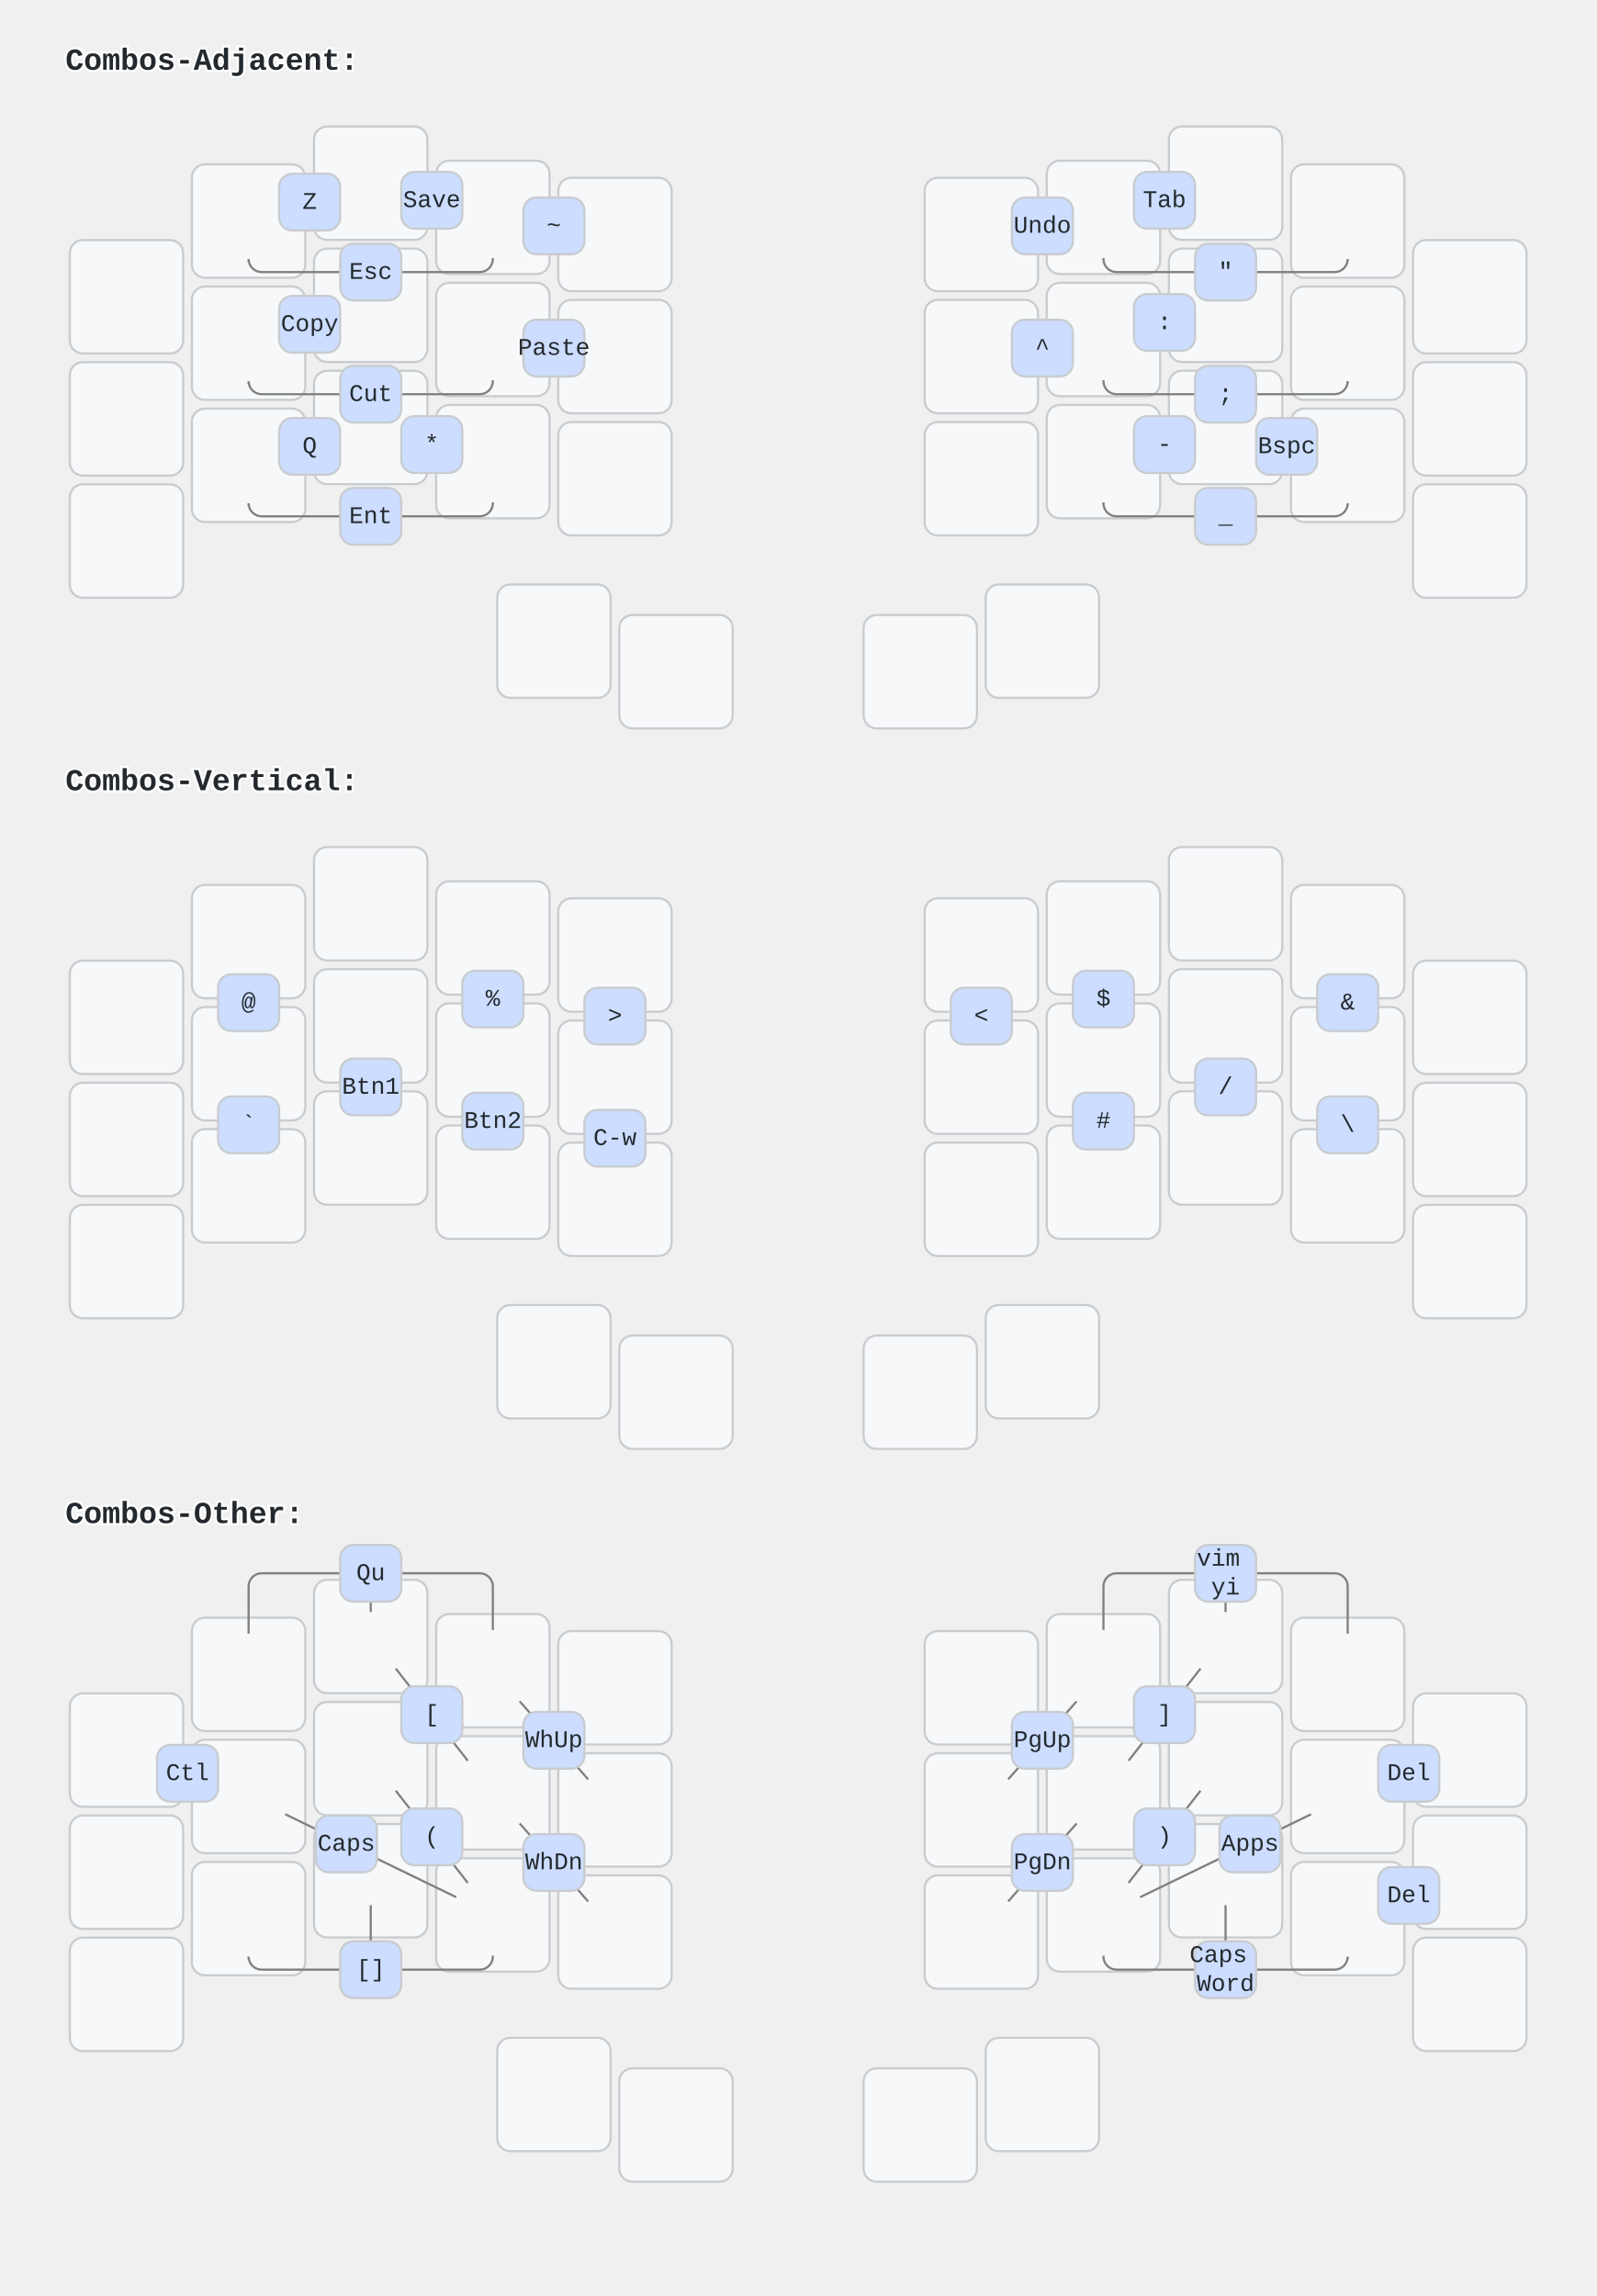
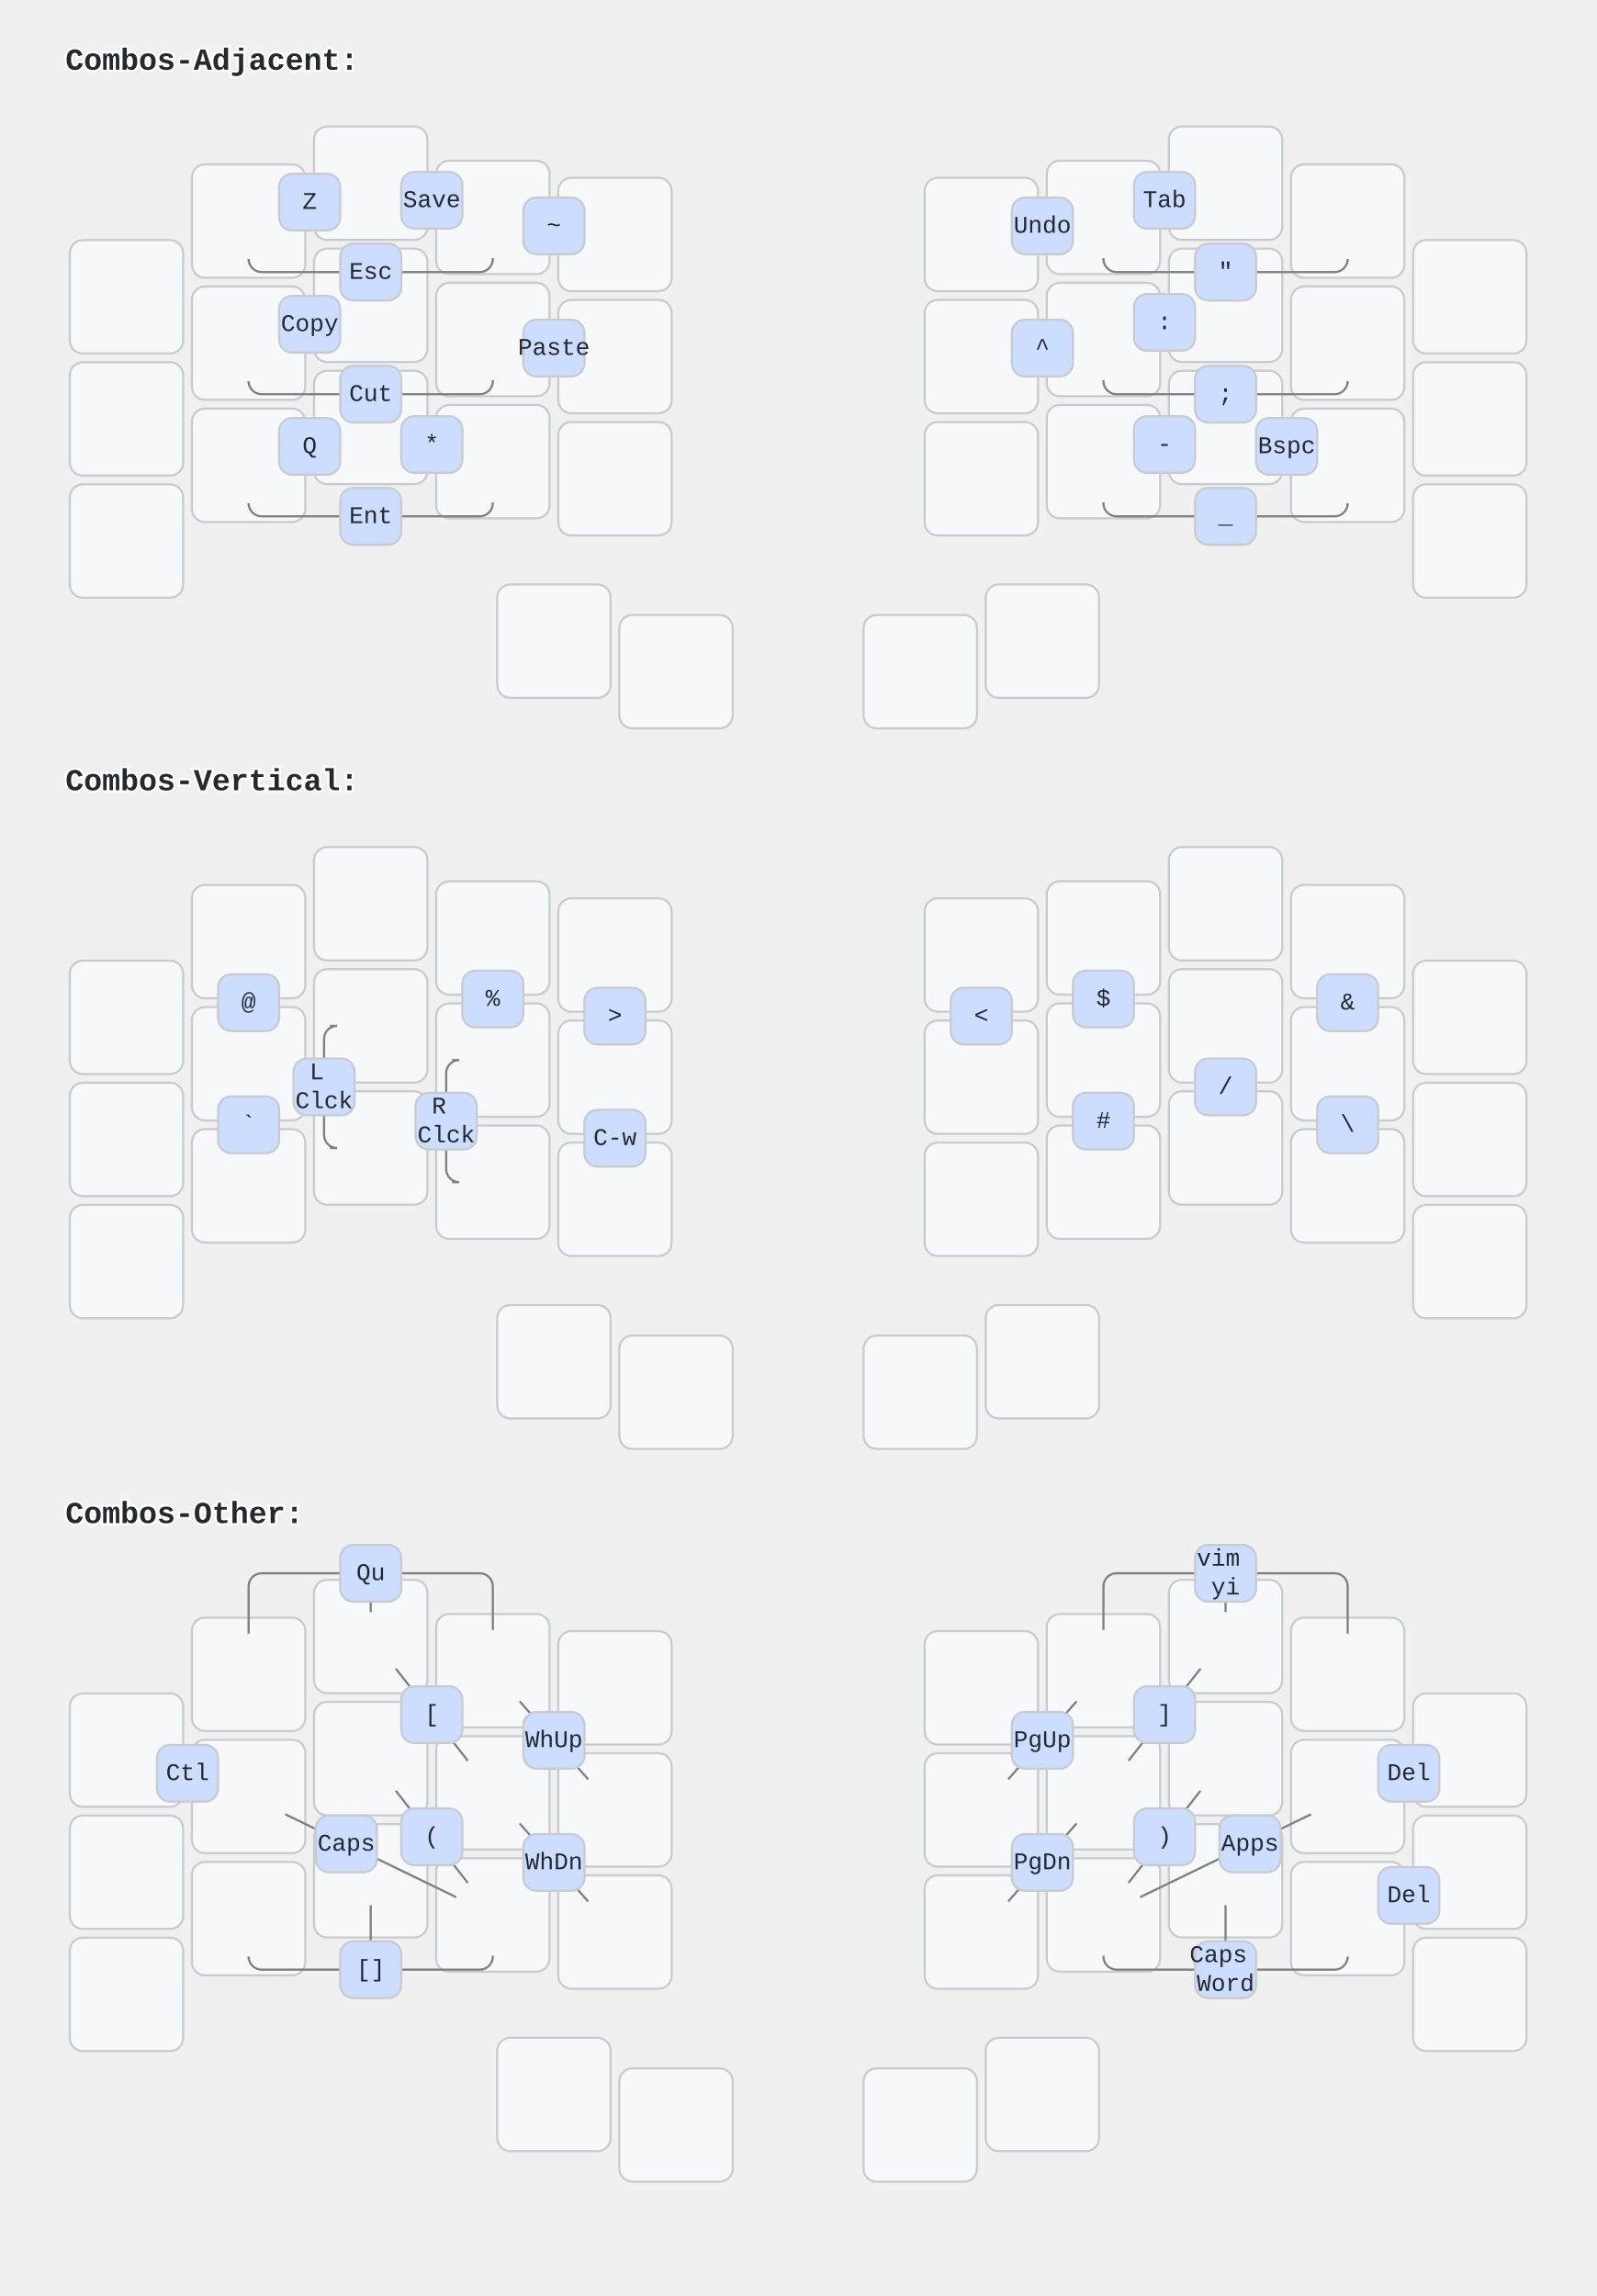
<svg xmlns="http://www.w3.org/2000/svg" width="732.0" height="1052.8" viewBox="0 0 732.0 1052.8">
  <style>/* font and background color specifications */
svg {
    font-family: SFMono-Regular,Consolas,Liberation Mono,Menlo,monospace;
    font-size: 14px;
    font-kerning: normal;
    text-rendering: optimizeLegibility;
    fill: #24292e;
}

/* default key styling */
rect {
    fill: #f6f8fa;
    stroke: #c9cccf;
    stroke-width: 1;
}

/* color accent for combo boxes */
rect.combo {
    fill: #cdf;
}

/* color accent for held keys */
rect.held, rect.combo.held {
    fill: #fdd;
}

/* color accent for ghost (optional) keys */
rect.ghost, rect.combo.ghost {
    fill: #ddd;
}

text {
    text-anchor: middle;
    dominant-baseline: middle;
}

/* styling for layer labels */
text.label {
    font-weight: bold;
    text-anchor: start;
    stroke: white;
    stroke-width: 2;
    paint-order: stroke;
}

/* styling for combo tap, and key hold/shifted label text */
text.combo, text.hold, text.shifted {
    font-size: 11px;
}

text.hold {
    text-anchor: middle;
    dominant-baseline: auto;
}

text.shifted {
    text-anchor: middle;
    dominant-baseline: hanging;
}

/* styling for hold/shifted label text in combo box */
text.combo.hold, text.combo.shifted {
    font-size: 8px;
}

/* styling for combo dendrons */
path {
    stroke-width: 1;
    stroke: gray;
    fill: none;
}
</style>
  <g class="layer-Combos-Adjacent">
    <text x="30.0" y="28.0" class="label">Combos-Adjacent:</text>
    <rect rx="6.0" ry="6.0" x="32.0" y="110.08" width="52.0" height="52.0" class="" />
    <rect rx="6.0" ry="6.0" x="88.0" y="75.36" width="52.0" height="52.0" class="" />
    <rect rx="6.0" ry="6.0" x="144.0" y="58.0" width="52.0" height="52.0" class="" />
    <rect rx="6.0" ry="6.0" x="200.0" y="73.68" width="52.0" height="52.0" class="" />
    <rect rx="6.0" ry="6.0" x="256.0" y="81.52" width="52.0" height="52.0" class="" />
    <rect rx="6.0" ry="6.0" x="424.0" y="81.52" width="52.0" height="52.0" class="" />
    <rect rx="6.0" ry="6.0" x="480.0" y="73.68" width="52.0" height="52.0" class="" />
    <rect rx="6.0" ry="6.0" x="536.0" y="58.0" width="52.0" height="52.0" class="" />
    <rect rx="6.0" ry="6.0" x="592.0" y="75.36" width="52.0" height="52.0" class="" />
    <rect rx="6.0" ry="6.0" x="648.0" y="110.08" width="52.0" height="52.0" class="" />
    <rect rx="6.0" ry="6.0" x="32.0" y="166.08" width="52.0" height="52.0" class="" />
    <rect rx="6.0" ry="6.0" x="88.0" y="131.36" width="52.0" height="52.0" class="" />
    <rect rx="6.0" ry="6.0" x="144.0" y="114.0" width="52.0" height="52.0" class="" />
    <rect rx="6.0" ry="6.0" x="200.0" y="129.68" width="52.0" height="52.0" class="" />
    <rect rx="6.0" ry="6.0" x="256.0" y="137.52" width="52.0" height="52.0" class="" />
    <rect rx="6.0" ry="6.0" x="424.0" y="137.52" width="52.0" height="52.0" class="" />
    <rect rx="6.0" ry="6.0" x="480.0" y="129.68" width="52.0" height="52.0" class="" />
    <rect rx="6.0" ry="6.0" x="536.0" y="114.0" width="52.0" height="52.0" class="" />
    <rect rx="6.0" ry="6.0" x="592.0" y="131.36" width="52.0" height="52.0" class="" />
    <rect rx="6.0" ry="6.0" x="648.0" y="166.08" width="52.0" height="52.0" class="" />
    <rect rx="6.0" ry="6.0" x="32.0" y="222.08" width="52.0" height="52.0" class="" />
    <rect rx="6.0" ry="6.0" x="88.0" y="187.36" width="52.0" height="52.0" class="" />
    <rect rx="6.0" ry="6.0" x="144.0" y="170.0" width="52.0" height="52.0" class="" />
    <rect rx="6.0" ry="6.0" x="200.0" y="185.68" width="52.0" height="52.0" class="" />
    <rect rx="6.0" ry="6.0" x="256.0" y="193.52" width="52.0" height="52.0" class="" />
    <rect rx="6.0" ry="6.0" x="424.0" y="193.52" width="52.0" height="52.0" class="" />
    <rect rx="6.0" ry="6.0" x="480.0" y="185.68" width="52.0" height="52.0" class="" />
    <rect rx="6.0" ry="6.0" x="536.0" y="170.0" width="52.0" height="52.0" class="" />
    <rect rx="6.0" ry="6.0" x="592.0" y="187.36" width="52.0" height="52.0" class="" />
    <rect rx="6.0" ry="6.0" x="648.0" y="222.08" width="52.0" height="52.0" class="" />
    <rect rx="6.0" ry="6.0" x="228.0" y="268.0" width="52.0" height="52.0" class="" />
    <rect rx="6.0" ry="6.0" x="284.0" y="282.0" width="52.0" height="52.0" class="" />
    <rect rx="6.0" ry="6.0" x="396.0" y="282.0" width="52.0" height="52.0" class="" />
    <rect rx="6.0" ry="6.0" x="452.0" y="268.0" width="52.0" height="52.0" class="" />
    <path d="M170.0,124.76 h-50.0 a6.0,6.0 0 0 1 -6.0,-6.0 v1.267" />
    <path d="M170.0,124.76 h50.0 a6.0,6.0 0 0 0 6.0,-6.0 v-0.413" />
    <rect rx="6.0" ry="6.0" x="156.0" y="111.76" width="28.0" height="26.0" class="combo" />
    <text x="170.0" y="124.76" class="combo">Esc</text>
    <rect rx="6.0" ry="6.0" x="128.0" y="79.68" width="28.0" height="26.0" class="combo" />
    <text x="142.0" y="92.68" class="combo">Z</text>
    <rect rx="6.0" ry="6.0" x="184.0" y="78.84" width="28.0" height="26.0" class="combo" />
    <text x="198.0" y="91.84" class="combo">Save</text>
    <rect rx="6.0" ry="6.0" x="240.0" y="90.6" width="28.0" height="26.0" class="combo" />
    <text x="254.0" y="103.6" class="combo">~</text>
    <rect rx="6.0" ry="6.0" x="464.0" y="90.6" width="28.0" height="26.0" class="combo" />
    <text x="478.0" y="103.6" class="combo">Undo</text>
    <rect rx="6.0" ry="6.0" x="520.0" y="78.84" width="28.0" height="26.0" class="combo" />
    <text x="534.0" y="91.84" class="combo">Tab</text>
    <path d="M562.0,124.76 h-50.0 a6.0,6.0 0 0 1 -6.0,-6.0 v-0.413" />
    <path d="M562.0,124.76 h50.0 a6.0,6.0 0 0 0 6.0,-6.0 v1.267" />
    <rect rx="6.0" ry="6.0" x="548.0" y="111.76" width="28.0" height="26.0" class="combo" />
    <text x="562.0" y="124.76" class="combo">"</text>
    <path d="M170.0,180.76 h-50.0 a6.0,6.0 0 0 1 -6.0,-6.0 v1.267" />
    <path d="M170.0,180.76 h50.0 a6.0,6.0 0 0 0 6.0,-6.0 v-0.413" />
    <rect rx="6.0" ry="6.0" x="156.0" y="167.76" width="28.0" height="26.0" class="combo" />
    <text x="170.0" y="180.76" class="combo">Cut</text>
    <rect rx="6.0" ry="6.0" x="128.0" y="135.68" width="28.0" height="26.0" class="combo" />
    <text x="142.0" y="148.68" class="combo">Copy</text>
    <rect rx="6.0" ry="6.0" x="240.0" y="146.6" width="28.0" height="26.0" class="combo" />
    <text x="254.0" y="159.6" class="combo">Paste</text>
    <rect rx="6.0" ry="6.0" x="464.0" y="146.6" width="28.0" height="26.0" class="combo" />
    <text x="478.0" y="159.6" class="combo">^</text>
    <rect rx="6.0" ry="6.0" x="520.0" y="134.84" width="28.0" height="26.0" class="combo" />
    <text x="534.0" y="147.84" class="combo">:</text>
    <path d="M562.0,180.76 h-50.0 a6.0,6.0 0 0 1 -6.0,-6.0 v-0.413" />
    <path d="M562.0,180.76 h50.0 a6.0,6.0 0 0 0 6.0,-6.0 v1.267" />
    <rect rx="6.0" ry="6.0" x="548.0" y="167.76" width="28.0" height="26.0" class="combo" />
    <text x="562.0" y="180.76" class="combo">;</text>
    <rect rx="6.0" ry="6.0" x="128.0" y="191.68" width="28.0" height="26.0" class="combo" />
    <text x="142.0" y="204.68" class="combo">Q</text>
    <rect rx="6.0" ry="6.0" x="184.0" y="190.84" width="28.0" height="26.0" class="combo" />
    <text x="198.0" y="203.84" class="combo">*</text>
    <path d="M170.0,236.76 h-50.0 a6.0,6.0 0 0 1 -6.0,-6.0 v1.267" />
    <path d="M170.0,236.76 h50.0 a6.0,6.0 0 0 0 6.0,-6.0 v-0.413" />
    <rect rx="6.0" ry="6.0" x="156.0" y="223.76" width="28.0" height="26.0" class="combo" />
    <text x="170.0" y="236.76" class="combo">Ent</text>
    <path d="M562.0,236.76 h-50.0 a6.0,6.0 0 0 1 -6.0,-6.0 v-0.413" />
    <path d="M562.0,236.76 h50.0 a6.0,6.0 0 0 0 6.0,-6.0 v1.267" />
    <rect rx="6.0" ry="6.0" x="548.0" y="223.76" width="28.0" height="26.0" class="combo" />
    <text x="562.0" y="236.76" class="combo">_</text>
    <rect rx="6.0" ry="6.0" x="520.0" y="190.84" width="28.0" height="26.0" class="combo" />
    <text x="534.0" y="203.84" class="combo">-</text>
    <rect rx="6.0" ry="6.0" x="576.0" y="191.68" width="28.0" height="26.0" class="combo" />
    <text x="590.0" y="204.68" class="combo">Bspc</text>
  </g>
  <g class="layer-Combos-Vertical">
    <text x="30.0" y="358.4" class="label">Combos-Vertical:</text>
    <rect rx="6.0" ry="6.0" x="32.0" y="440.48" width="52.0" height="52.0" class="" />
    <rect rx="6.0" ry="6.0" x="88.0" y="405.76" width="52.0" height="52.0" class="" />
    <rect rx="6.0" ry="6.0" x="144.0" y="388.4" width="52.0" height="52.0" class="" />
    <rect rx="6.0" ry="6.0" x="200.0" y="404.08" width="52.0" height="52.0" class="" />
    <rect rx="6.0" ry="6.0" x="256.0" y="411.92" width="52.0" height="52.0" class="" />
    <rect rx="6.0" ry="6.0" x="424.0" y="411.92" width="52.0" height="52.0" class="" />
    <rect rx="6.0" ry="6.0" x="480.0" y="404.08" width="52.0" height="52.0" class="" />
    <rect rx="6.0" ry="6.0" x="536.0" y="388.4" width="52.0" height="52.0" class="" />
    <rect rx="6.0" ry="6.0" x="592.0" y="405.76" width="52.0" height="52.0" class="" />
    <rect rx="6.0" ry="6.0" x="648.0" y="440.48" width="52.0" height="52.0" class="" />
    <rect rx="6.0" ry="6.0" x="32.0" y="496.48" width="52.0" height="52.0" class="" />
    <rect rx="6.0" ry="6.0" x="88.0" y="461.76" width="52.0" height="52.0" class="" />
    <rect rx="6.0" ry="6.0" x="144.0" y="444.4" width="52.0" height="52.0" class="" />
    <rect rx="6.0" ry="6.0" x="200.0" y="460.08" width="52.0" height="52.0" class="" />
    <rect rx="6.0" ry="6.0" x="256.0" y="467.92" width="52.0" height="52.0" class="" />
    <rect rx="6.0" ry="6.0" x="424.0" y="467.92" width="52.0" height="52.0" class="" />
    <rect rx="6.0" ry="6.0" x="480.0" y="460.08" width="52.0" height="52.0" class="" />
    <rect rx="6.0" ry="6.0" x="536.0" y="444.4" width="52.0" height="52.0" class="" />
    <rect rx="6.0" ry="6.0" x="592.0" y="461.76" width="52.0" height="52.0" class="" />
    <rect rx="6.0" ry="6.0" x="648.0" y="496.48" width="52.0" height="52.0" class="" />
    <rect rx="6.0" ry="6.0" x="32.0" y="552.48" width="52.0" height="52.0" class="" />
    <rect rx="6.0" ry="6.0" x="88.0" y="517.76" width="52.0" height="52.0" class="" />
    <rect rx="6.0" ry="6.0" x="144.0" y="500.4" width="52.0" height="52.0" class="" />
    <rect rx="6.0" ry="6.0" x="200.0" y="516.08" width="52.0" height="52.0" class="" />
    <rect rx="6.0" ry="6.0" x="256.0" y="523.92" width="52.0" height="52.0" class="" />
    <rect rx="6.0" ry="6.0" x="424.0" y="523.92" width="52.0" height="52.0" class="" />
    <rect rx="6.0" ry="6.0" x="480.0" y="516.08" width="52.0" height="52.0" class="" />
    <rect rx="6.0" ry="6.0" x="536.0" y="500.4" width="52.0" height="52.0" class="" />
    <rect rx="6.0" ry="6.0" x="592.0" y="517.76" width="52.0" height="52.0" class="" />
    <rect rx="6.0" ry="6.0" x="648.0" y="552.48" width="52.0" height="52.0" class="" />
    <rect rx="6.0" ry="6.0" x="228.0" y="598.4" width="52.0" height="52.0" class="" />
    <rect rx="6.0" ry="6.0" x="284.0" y="612.4" width="52.0" height="52.0" class="" />
    <rect rx="6.0" ry="6.0" x="396.0" y="612.4" width="52.0" height="52.0" class="" />
    <rect rx="6.0" ry="6.0" x="452.0" y="598.4" width="52.0" height="52.0" class="" />
    <rect rx="6.0" ry="6.0" x="100.0" y="446.76" width="28.0" height="26.0" class="combo" />
    <text x="114.0" y="459.76" class="combo">@</text>
    <rect rx="6.0" ry="6.0" x="212.0" y="445.08" width="28.0" height="26.0" class="combo" />
    <text x="226.0" y="458.08" class="combo">%</text>
    <rect rx="6.0" ry="6.0" x="268.0" y="452.92" width="28.0" height="26.0" class="combo" />
    <text x="282.0" y="465.92" class="combo">&gt;</text>
    <rect rx="6.0" ry="6.0" x="436.0" y="452.92" width="28.0" height="26.0" class="combo" />
    <text x="450.0" y="465.92" class="combo">&lt;</text>
    <rect rx="6.0" ry="6.0" x="492.0" y="445.08" width="28.0" height="26.0" class="combo" />
    <text x="506.0" y="458.08" class="combo">$</text>
    <rect rx="6.0" ry="6.0" x="604.0" y="446.76" width="28.0" height="26.0" class="combo" />
    <text x="618.0" y="459.76" class="combo">&amp;</text>
    <rect rx="6.0" ry="6.0" x="100.0" y="502.76" width="28.0" height="26.0" class="combo" />
    <text x="114.0" y="515.76" class="combo">`</text>
-     <rect rx="6.0" ry="6.0" x="156.0" y="485.4" width="28.0" height="26.0" class="combo" />
-     <text x="170.0" y="498.4" class="combo">Btn1</text>
-     <rect rx="6.0" ry="6.0" x="212.0" y="501.08" width="28.0" height="26.0" class="combo" />
-     <text x="226.0" y="514.08" class="combo">Btn2</text>
+     <path d="M148.6,498.4 v-22.0 a6.0,6.0 0 0 1 6.0,-6.0 h-3.267" />
+     <path d="M148.6,498.4 v22.0 a6.0,6.0 0 0 0 6.0,6.0 h-3.267" />
+     <rect rx="6.0" ry="6.0" x="134.6" y="485.4" width="28.0" height="26.0" class="combo" />
+     <text x="148.6" y="498.4" class="combo">
+       <tspan x="148.6" dy="-0.6em">L</tspan>
+       <tspan x="148.6" dy="1.2em">Clck</tspan>
+     </text>
+     <path d="M204.6,514.08 v-22 a6.0,6.0 0 0 1 6.0,-6.0 h-3.267" />
+     <path d="M204.6,514.08 v22.0 a6.0,6.0 0 0 0 6.0,6.0 h-3.267" />
+     <rect rx="6.0" ry="6.0" x="190.6" y="501.08" width="28.0" height="26.0" class="combo" />
+     <text x="204.6" y="514.08" class="combo">
+       <tspan x="204.6" dy="-0.6em">R</tspan>
+       <tspan x="204.6" dy="1.2em">Clck</tspan>
+     </text>
    <rect rx="6.0" ry="6.0" x="268.0" y="508.92" width="28.0" height="26.0" class="combo" />
    <text x="282.0" y="521.92" class="combo">C-w</text>
    <rect rx="6.0" ry="6.0" x="492.0" y="501.08" width="28.0" height="26.0" class="combo" />
    <text x="506.0" y="514.08" class="combo">#</text>
    <rect rx="6.0" ry="6.0" x="548.0" y="485.4" width="28.0" height="26.0" class="combo" />
    <text x="562.0" y="498.4" class="combo">/</text>
    <rect rx="6.0" ry="6.0" x="604.0" y="502.76" width="28.0" height="26.0" class="combo" />
    <text x="618.0" y="515.76" class="combo">\</text>
  </g>
  <g class="layer-Combos-Other">
    <text x="30.0" y="694.4" class="label">Combos-Other:</text>
    <rect rx="6.0" ry="6.0" x="32.0" y="776.48" width="52.0" height="52.0" class="" />
    <rect rx="6.0" ry="6.0" x="88.0" y="741.76" width="52.0" height="52.0" class="" />
    <rect rx="6.0" ry="6.0" x="144.0" y="724.4" width="52.0" height="52.0" class="" />
    <rect rx="6.0" ry="6.0" x="200.0" y="740.08" width="52.0" height="52.0" class="" />
    <rect rx="6.0" ry="6.0" x="256.0" y="747.92" width="52.0" height="52.0" class="" />
    <rect rx="6.0" ry="6.0" x="424.0" y="747.92" width="52.0" height="52.0" class="" />
    <rect rx="6.0" ry="6.0" x="480.0" y="740.08" width="52.0" height="52.0" class="" />
    <rect rx="6.0" ry="6.0" x="536.0" y="724.4" width="52.0" height="52.0" class="" />
    <rect rx="6.0" ry="6.0" x="592.0" y="741.76" width="52.0" height="52.0" class="" />
    <rect rx="6.0" ry="6.0" x="648.0" y="776.48" width="52.0" height="52.0" class="" />
    <rect rx="6.0" ry="6.0" x="32.0" y="832.48" width="52.0" height="52.0" class="" />
    <rect rx="6.0" ry="6.0" x="88.0" y="797.76" width="52.0" height="52.0" class="" />
    <rect rx="6.0" ry="6.0" x="144.0" y="780.4" width="52.0" height="52.0" class="" />
    <rect rx="6.0" ry="6.0" x="200.0" y="796.08" width="52.0" height="52.0" class="" />
    <rect rx="6.0" ry="6.0" x="256.0" y="803.92" width="52.0" height="52.0" class="" />
    <rect rx="6.0" ry="6.0" x="424.0" y="803.92" width="52.0" height="52.0" class="" />
    <rect rx="6.0" ry="6.0" x="480.0" y="796.08" width="52.0" height="52.0" class="" />
    <rect rx="6.0" ry="6.0" x="536.0" y="780.4" width="52.0" height="52.0" class="" />
    <rect rx="6.0" ry="6.0" x="592.0" y="797.76" width="52.0" height="52.0" class="" />
    <rect rx="6.0" ry="6.0" x="648.0" y="832.48" width="52.0" height="52.0" class="" />
    <rect rx="6.0" ry="6.0" x="32.0" y="888.48" width="52.0" height="52.0" class="" />
    <rect rx="6.0" ry="6.0" x="88.0" y="853.76" width="52.0" height="52.0" class="" />
    <rect rx="6.0" ry="6.0" x="144.0" y="836.4" width="52.0" height="52.0" class="" />
    <rect rx="6.0" ry="6.0" x="200.0" y="852.08" width="52.0" height="52.0" class="" />
    <rect rx="6.0" ry="6.0" x="256.0" y="859.92" width="52.0" height="52.0" class="" />
    <rect rx="6.0" ry="6.0" x="424.0" y="859.92" width="52.0" height="52.0" class="" />
    <rect rx="6.0" ry="6.0" x="480.0" y="852.08" width="52.0" height="52.0" class="" />
    <rect rx="6.0" ry="6.0" x="536.0" y="836.4" width="52.0" height="52.0" class="" />
    <rect rx="6.0" ry="6.0" x="592.0" y="853.76" width="52.0" height="52.0" class="" />
    <rect rx="6.0" ry="6.0" x="648.0" y="888.48" width="52.0" height="52.0" class="" />
    <rect rx="6.0" ry="6.0" x="228.0" y="934.4" width="52.0" height="52.0" class="" />
    <rect rx="6.0" ry="6.0" x="284.0" y="948.4" width="52.0" height="52.0" class="" />
    <rect rx="6.0" ry="6.0" x="396.0" y="948.4" width="52.0" height="52.0" class="" />
    <rect rx="6.0" ry="6.0" x="452.0" y="934.4" width="52.0" height="52.0" class="" />
    <path d="M170.0,721.4 h-50.0 a6.0,6.0 0 0 0 -6.0,6.0 v21.693" />
    <path d="M170.0,721.4 h-6.0 a6.0,6.0 0 0 0 6.0,6.0 v11.8" />
    <path d="M170.0,721.4 h50.0 a6.0,6.0 0 0 1 6.0,6.0 v20.013" />
    <rect rx="6.0" ry="6.0" x="156.0" y="708.4" width="28.0" height="26.0" class="combo" />
    <text x="170.0" y="721.4" class="combo">Qu</text>
    <path d="M562.0,721.4 h-50.0 a6.0,6.0 0 0 0 -6.0,6.0 v20.013" />
    <path d="M562.0,721.4 h-6.0 a6.0,6.0 0 0 0 6.0,6.0 v11.8" />
    <path d="M562.0,721.4 h50.0 a6.0,6.0 0 0 1 6.0,6.0 v21.693" />
    <rect rx="6.0" ry="6.0" x="548.0" y="708.4" width="28.0" height="26.0" class="combo" />
    <text x="562.0" y="721.4" class="combo">
      <tspan x="562.0" dy="-0.6em">vim</tspan>
      <tspan x="562.0" dy="1.2em">yi</tspan>
    </text>
    <path d="M170.0,903.16 h-50.0 a6.0,6.0 0 0 1 -6.0,-6.0 v1.267" />
    <path d="M170.0,903.16 h-6.0 a6.0,6.0 0 0 1 6.0,-6.0 v-23.56" />
    <path d="M170.0,903.16 h50.0 a6.0,6.0 0 0 0 6.0,-6.0 v-0.413" />
    <rect rx="6.0" ry="6.0" x="156.0" y="890.16" width="28.0" height="26.0" class="combo" />
    <text x="170.0" y="903.16" class="combo">[]</text>
    <path d="M562.0,903.16 h-50.0 a6.0,6.0 0 0 1 -6.0,-6.0 v-0.413" />
    <path d="M562.0,903.16 h-6.0 a6.0,6.0 0 0 1 6.0,-6.0 v-23.56" />
    <path d="M562.0,903.16 h50.0 a6.0,6.0 0 0 0 6.0,-6.0 v1.267" />
    <rect rx="6.0" ry="6.0" x="548.0" y="890.16" width="28.0" height="26.0" class="combo" />
    <text x="562.0" y="903.16" class="combo">
      <tspan x="562.0" dy="-0.6em">Caps</tspan>
      <tspan x="562.0" dy="1.2em">Word</tspan>
    </text>
    <path d="M86.0,813.12 l-10.551,-4.009" />
    <path d="M86.0,813.12 l10.551,4.009" />
    <rect rx="6.0" ry="6.0" x="72.0" y="800.12" width="28.0" height="26.0" class="combo" />
    <text x="86.0" y="813.12" class="combo">Ctl</text>
    <path d="M198.0,786.24 l-16.508,-21.13" />
    <path d="M198.0,786.24 l16.508,21.13" />
    <rect rx="6.0" ry="6.0" x="184.0" y="773.24" width="28.0" height="26.0" class="combo" />
    <text x="198.0" y="786.24" class="combo">[</text>
    <path d="M254.0,798.0 l-15.69,-17.887" />
    <path d="M254.0,798.0 l15.69,17.887" />
    <rect rx="6.0" ry="6.0" x="240.0" y="785.0" width="28.0" height="26.0" class="combo" />
    <text x="254.0" y="798.0" class="combo">WhUp</text>
    <path d="M478.0,798.0 l15.69,-17.887" />
    <path d="M478.0,798.0 l-15.69,17.887" />
    <rect rx="6.0" ry="6.0" x="464.0" y="785.0" width="28.0" height="26.0" class="combo" />
    <text x="478.0" y="798.0" class="combo">PgUp</text>
    <path d="M534.0,786.24 l16.508,-21.13" />
    <path d="M534.0,786.24 l-16.508,21.13" />
    <rect rx="6.0" ry="6.0" x="520.0" y="773.24" width="28.0" height="26.0" class="combo" />
    <text x="534.0" y="786.24" class="combo">]</text>
    <path d="M646.0,813.12 l10.551,-4.009" />
    <path d="M646.0,813.12 l-10.551,4.009" />
    <rect rx="6.0" ry="6.0" x="632.0" y="800.12" width="28.0" height="26.0" class="combo" />
    <text x="646.0" y="813.12" class="combo">Del</text>
-     <path d="M158.8,845.488 l-28.004,-13.582" />
-     <path d="M158.8,845.488 l50.404,24.446" />
-     <rect rx="6.0" ry="6.0" x="144.8" y="832.488" width="28.0" height="26.0" class="combo" />
-     <text x="158.8" y="845.488" class="combo">Caps</text>
    <path d="M198.0,842.24 l-16.508,-21.13" />
    <path d="M198.0,842.24 l16.508,21.13" />
    <rect rx="6.0" ry="6.0" x="184.0" y="829.24" width="28.0" height="26.0" class="combo" />
    <text x="198.0" y="842.24" class="combo">(</text>
    <path d="M254.0,854.0 l-15.69,-17.887" />
    <path d="M254.0,854.0 l15.69,17.887" />
    <rect rx="6.0" ry="6.0" x="240.0" y="841.0" width="28.0" height="26.0" class="combo" />
    <text x="254.0" y="854.0" class="combo">WhDn</text>
+     <path d="M158.8,845.488 l-28.004,-13.582" />
+     <path d="M158.8,845.488 l50.404,24.446" />
+     <rect rx="6.0" ry="6.0" x="144.8" y="832.488" width="28.0" height="26.0" class="combo" />
+     <text x="158.8" y="845.488" class="combo">Caps</text>
+     <path d="M573.2,845.488 l28.004,-13.582" />
+     <path d="M573.2,845.488 l-50.404,24.446" />
+     <rect rx="6.0" ry="6.0" x="559.2" y="832.488" width="28.0" height="26.0" class="combo" />
+     <text x="573.2" y="845.488" class="combo">Apps</text>
    <path d="M478.0,854.0 l15.69,-17.887" />
    <path d="M478.0,854.0 l-15.69,17.887" />
    <rect rx="6.0" ry="6.0" x="464.0" y="841.0" width="28.0" height="26.0" class="combo" />
    <text x="478.0" y="854.0" class="combo">PgDn</text>
    <path d="M534.0,842.24 l16.508,-21.13" />
    <path d="M534.0,842.24 l-16.508,21.13" />
    <rect rx="6.0" ry="6.0" x="520.0" y="829.24" width="28.0" height="26.0" class="combo" />
    <text x="534.0" y="842.24" class="combo">)</text>
-     <path d="M573.2,845.488 l28.004,-13.582" />
-     <path d="M573.2,845.488 l-50.404,24.446" />
-     <rect rx="6.0" ry="6.0" x="559.2" y="832.488" width="28.0" height="26.0" class="combo" />
-     <text x="573.2" y="845.488" class="combo">Apps</text>
    <path d="M646.0,869.12 l10.551,-4.009" />
    <path d="M646.0,869.12 l-10.551,4.009" />
    <rect rx="6.0" ry="6.0" x="632.0" y="856.12" width="28.0" height="26.0" class="combo" />
    <text x="646.0" y="869.12" class="combo">Del</text>
  </g>
</svg>
